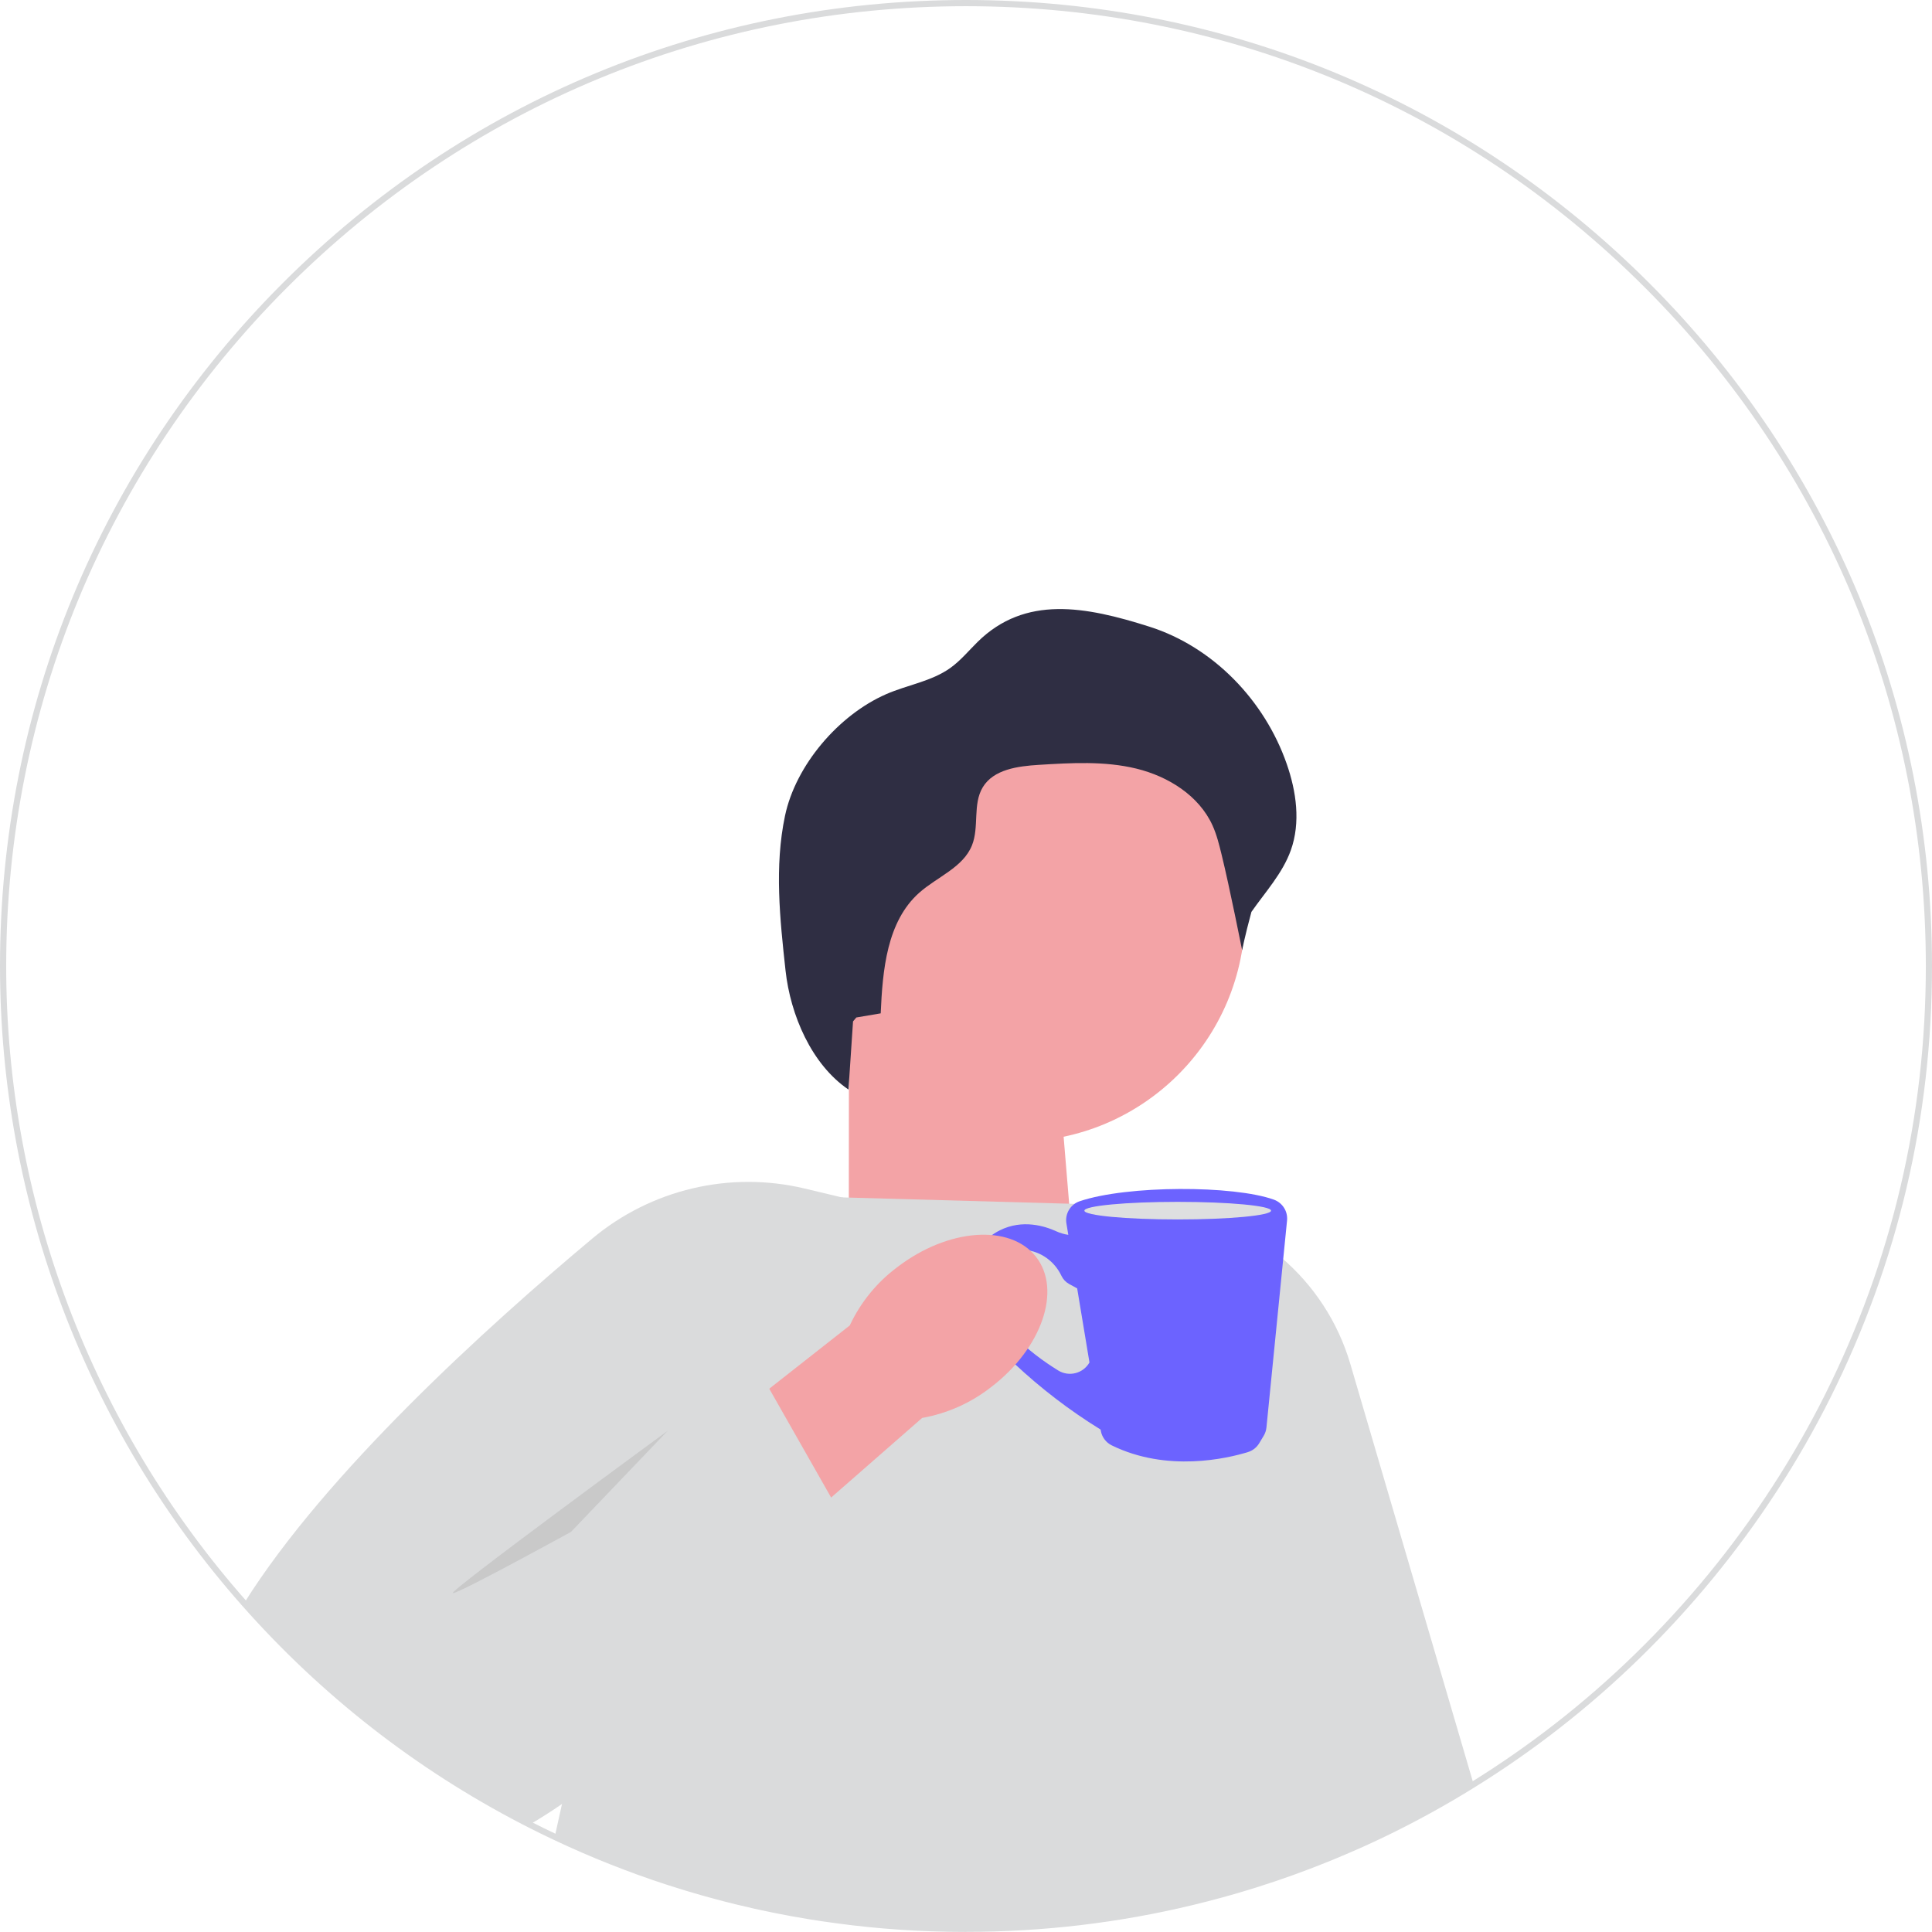
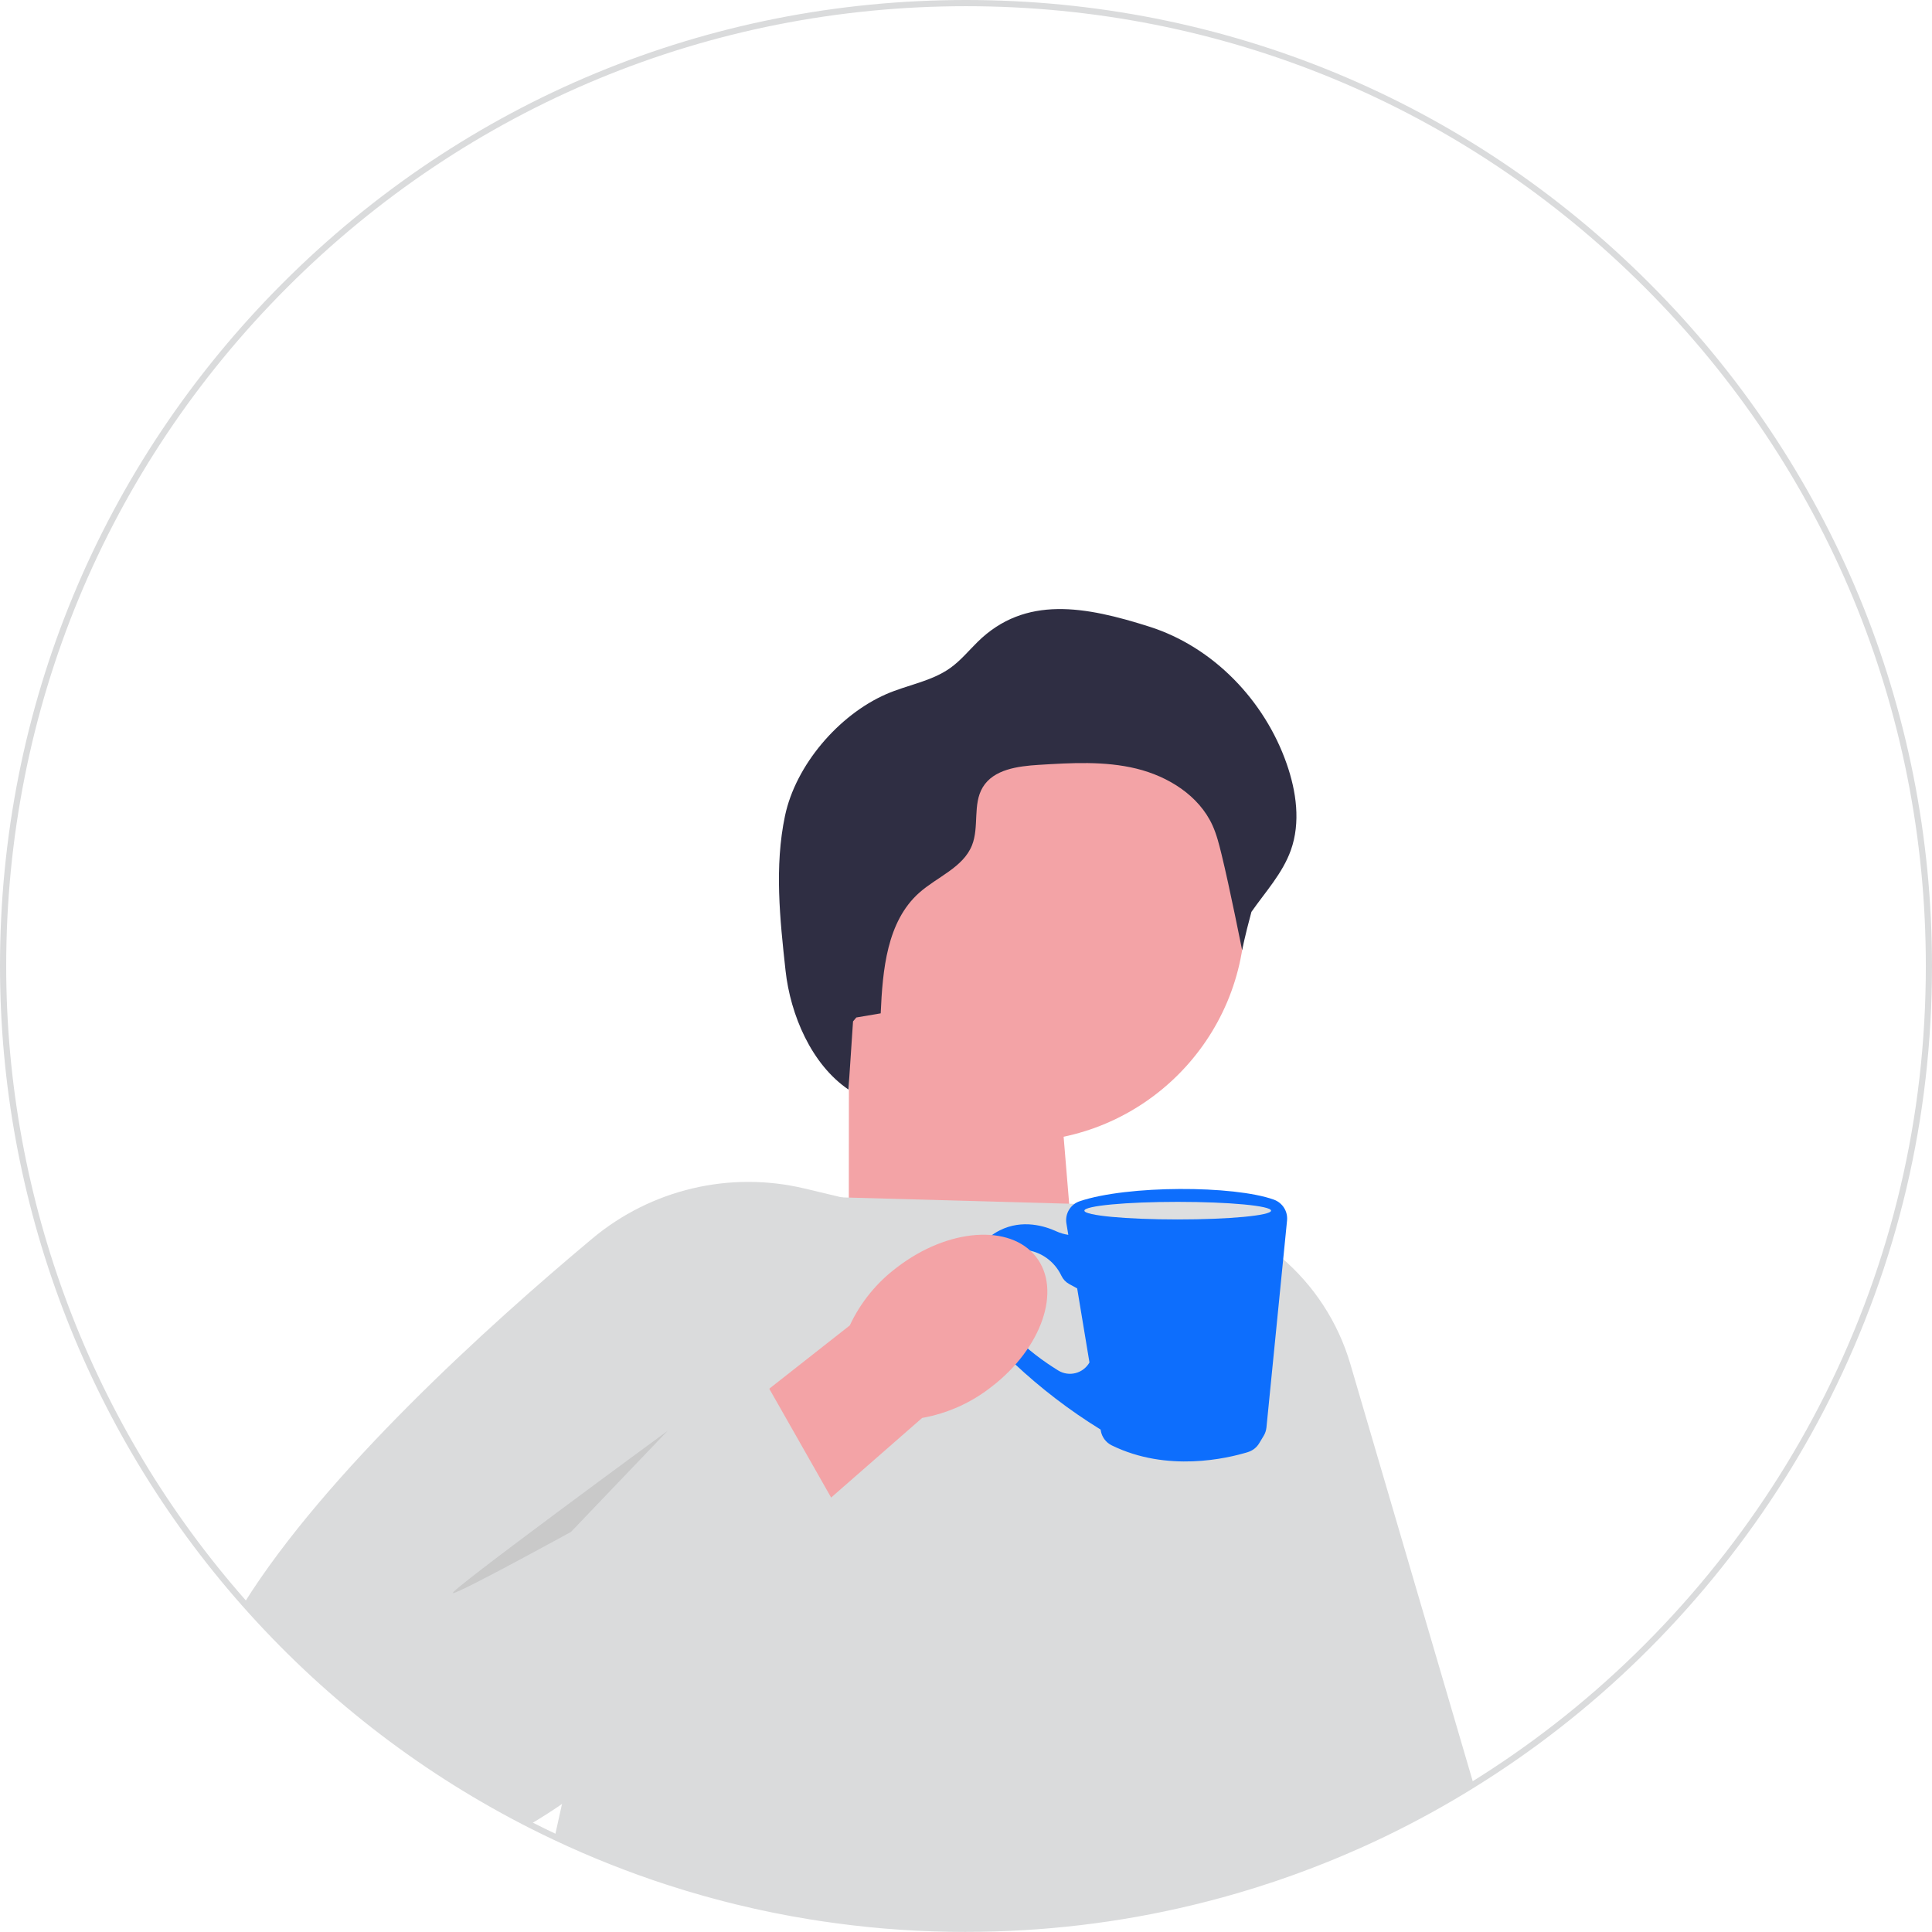
<svg xmlns="http://www.w3.org/2000/svg" width="623.65" height="623.63" viewBox="0 0 623.65 623.63">
  <path d="m311.82,623.63c-7.11,0-14.2-.24-21.06-.7-7.09-.47-14.19-1.19-21.12-2.14-3.05-.41-5.81-.82-8.44-1.25-7.81-1.27-15.76-2.88-23.62-4.8-2.69-.65-5.33-1.33-7.83-2.03-.88-.23-1.78-.48-2.67-.73-3.8-1.07-7.48-2.18-10.92-3.3-.22-.06-.48-.15-.74-.23-3.11-1-6.35-2.11-9.62-3.3-2.76-1-5.56-2.06-8.56-3.24-6.25-2.46-12.51-5.18-18.61-8.07-2.54-1.19-5.19-2.5-8.11-3.98-.52-.26-1.05-.53-1.57-.8l-.6-.31c-34.28-17.8-64.67-41.55-90.31-70.58C27.72,461.19,0,387.9,0,311.81c0-83.29,32.44-161.6,91.33-220.49C150.22,32.43,228.53,0,311.82,0s161.6,32.43,220.5,91.32c58.9,58.89,91.33,137.2,91.33,220.49,0,48.94-11.02,95.79-32.74,139.25-20.72,41.44-51.05,78.43-87.73,106.96-8.62,6.72-17.7,13.04-26.98,18.8-9.41,5.86-19.28,11.29-29.34,16.13-2.24,1.08-4.64,2.2-7.56,3.51l-.28.12c-.36.16-.72.32-1.08.47-2.18.97-4.4,1.92-6.59,2.82l-.99.42c-.62.26-1.2.5-1.78.72-7.43,3-14.92,5.7-22.26,8.01-.58.2-1.17.38-1.77.56l-.52.16c-6.1,1.89-12.52,3.65-19.05,5.22-23.79,5.74-48.41,8.65-73.16,8.65v.02h0l-0.0 0Zm0-621.63c-82.76,0-160.56,32.22-219.08,90.74C34.23,151.25,2,229.05,2,311.81c0,75.61,27.54,148.42,77.55,205.03,25.48,28.84,55.67,52.44,89.73,70.12l.6.31c.51.27,1.03.53,1.55.79,2.91,1.48,5.54,2.78,8.06,3.96,6.06,2.87,12.28,5.57,18.49,8.01,2.98,1.18,5.76,2.23,8.5,3.22,3.25,1.18,6.47,2.28,9.57,3.28.24.08.47.15.7.22,3.45,1.12,7.09,2.22,10.87,3.29.87.25,1.76.5,2.64.73,2.5.69,5.11,1.37,7.78,2.02,7.82,1.91,15.71,3.52,23.48,4.77,2.61.43,5.35.84,8.38,1.25,6.88.94,13.94,1.66,20.98,2.12,6.82.46,13.86.7,20.92.7,24.6,0,49.05-2.89,72.7-8.59,6.49-1.56,12.86-3.31,18.94-5.19l.52-.16c.58-.18,1.15-.35,1.73-.55,7.31-2.3,14.76-4.98,22.15-7.97.58-.23,1.14-.46,1.7-.69l1.23-.51c2.11-.87,4.25-1.79,6.37-2.73.37-.16.71-.31,1.06-.47l.28-.12c2.9-1.31,5.29-2.42,7.51-3.49,10-4.81,19.81-10.2,29.16-16.03,9.22-5.72,18.24-12.01,26.81-18.68,36.44-28.36,66.58-65.11,87.17-106.28,21.58-43.17,32.53-89.72,32.53-138.35,0-82.76-32.23-160.56-90.75-219.07C472.39,34.22,394.58,2,311.82,2Z" fill="#dadbdc" />
  <polygon points="273.97 426.13 349.74 444.28 340.95 338.1 274.03 343.64 273.97 426.13" fill="#f3a3a6" />
  <circle cx="328.17" cy="294.74" r="73.76" fill="#f3a3a6" />
  <path d="m406.02,608.08c-.59.2-1.17.38-1.76.56-.17.05-.34.11-.51.16-6.25,1.94-12.59,3.67-19,5.21-23.39,5.64-47.82,8.62-72.93,8.62-7.06,0-14.06-.23-20.99-.7-7.09-.47-14.11-1.18-21.05-2.13-2.82-.38-5.62-.79-8.41-1.25-7.95-1.29-15.81-2.9-23.55-4.79-2.61-.63-5.21-1.3-7.8-2.02-.89-.23-1.78-.48-2.66-.73-3.65-1.03-7.28-2.12-10.88-3.29-.24-.07-.49-.15-.73-.23-3.22-1.04-6.42-2.14-9.6-3.29-2.86-1.03-5.7-2.11-8.53-3.23-6.29-2.48-12.47-5.16-18.55-8.04l2.34-10.6,8.11-36.72,17.61-79.78,17.8-80.62,46.77,1.3h.02l2.28.07,71.13,1.98,31.12.87,29.77,218.65h0l0-0Z" fill="#dadbdc" />
  <path d="m475.68,575.97c-9.42,5.87-19.19,11.24-29.25,16.08-2.49,1.2-5.01,2.36-7.54,3.5-.45.2-.89.4-1.34.59-2.18.97-4.37,1.91-6.58,2.82h0l-.99.42c-.58.24-1.16.48-1.75.71-7.27,2.94-14.67,5.62-22.2,7.99-.59.2-1.17.38-1.76.56l-65.24-166.93-4.41-11.27-12.3-31.49-4.08-10.43,26.93.42,31.09.49c28.22,3.61,51.62,23.58,59.63,50.87l39.8,135.67h-.01v-0Z" fill="#dadbdc" />
  <path d="m276.43,328.44c2.62-.44,5.24-.89,7.86-1.33.62-14.01,1.97-29.64,12.46-38.95,5.78-5.13,14.14-8.12,17.01-15.3,2.38-5.95.16-13.26,3.48-18.74,3.49-5.77,11.29-6.8,18.03-7.22,10.55-.65,21.29-1.29,31.56,1.21,10.27,2.51,20.18,8.69,24.56,18.31,1.35,2.96,2.13,6.15,2.91,9.31,2.63,10.69,6.66,31.03,6.66,31.03,0,0,.78-4.21,3-12.4,4.53-6.48,10.06-12.46,12.72-19.9,3.2-8.96,1.79-18.97-1.35-27.94-7.13-20.41-23.67-37.66-44.27-44.22-20.61-6.55-40.1-10.26-55.5,4.92-2.89,2.85-5.49,6.03-8.79,8.39-6.1,4.37-13.89,5.47-20.77,8.49-15.31,6.72-29.15,22.88-32.6,39.24-3.45,16.36-1.65,33.31.17,49.94,1.57,14.34,8.38,30.33,20.32,38.43.49-7.34.98-14.67,1.47-22.01l1.06-1.25h.01v-.01Z" fill="#2f2e43" />
  <path d="m317.26,397.4l-.72,1.18-20.14,32.92-29.86,48.84-6.05,9.89-22.06,36.08s-7.16,10.07-19.24,22.98l-.04.04c-4.39,4.68-9.42,9.73-14.99,14.8-.04.05-.08.09-.13.12-6.8,6.2-14.4,12.43-22.62,18.08-3.38,2.33-6.86,4.55-10.42,6.63-.73-.36-1.45-.74-2.17-1.11-34.22-17.77-64.72-41.71-90.02-70.35,26.41-42.18,78.67-89.48,112.34-117.65,19.05-15.95,44.5-21.96,68.66-16.18l11.9,2.84,2.3.55,43.26,10.34h-0Z" fill="#dadbdc" />
-   <path d="m411.22,387.25c-12.97-4.67-47.3-4.69-62.7.51-2.99,1.01-4.8,4.05-4.28,7.16l.61,3.69c-1.34-.2-2.65-.58-3.89-1.15-3.67-1.68-10.9-3.96-18.2-.32-5.1,2.54-8.69,7.33-9.95,12.9-3.01,13.32,4.58,20.69,4.58,20.69l10.11,9.49c8.47,7.94,17.71,15.02,27.58,21.12l.2.12-3.6-21.66c-2.03,3.57-6.62,4.74-10.11,2.58-8.82-5.46-23.23-16.4-21.48-28.82,1.22-8.66,6.03-10.5,10.65-10.11,5.17.44,9.68,3.69,11.89,8.38.53,1.12,1.4,2.04,2.48,2.64l2.6,1.42,7.62,45.91c.34,2.06,1.66,3.84,3.53,4.76,17.92,8.79,37.26,4.23,43.95,2.18,1.53-.47,2.84-1.48,3.66-2.86l1.44-2.39c.5-.82.8-1.75.9-2.7l6.65-66.82c.29-2.95-1.46-5.71-4.25-6.72h.01Z" fill="#6c63ff" />
+   <path d="m411.22,387.25c-12.97-4.67-47.3-4.69-62.7.51-2.99,1.01-4.8,4.05-4.28,7.16l.61,3.69c-1.34-.2-2.65-.58-3.89-1.15-3.67-1.68-10.9-3.96-18.2-.32-5.1,2.54-8.69,7.33-9.95,12.9-3.01,13.32,4.58,20.69,4.58,20.69l10.11,9.49c8.47,7.94,17.71,15.02,27.58,21.12l.2.12-3.6-21.66c-2.03,3.57-6.62,4.74-10.11,2.58-8.82-5.46-23.23-16.4-21.48-28.82,1.22-8.66,6.03-10.5,10.65-10.11,5.17.44,9.68,3.69,11.89,8.38.53,1.12,1.4,2.04,2.48,2.64l2.6,1.42,7.62,45.91c.34,2.06,1.66,3.84,3.53,4.76,17.92,8.79,37.26,4.23,43.95,2.18,1.53-.47,2.84-1.48,3.66-2.86l1.44-2.39c.5-.82.8-1.75.9-2.7l6.65-66.82c.29-2.95-1.46-5.71-4.25-6.72h.01Z" fill="#0d6efd" />
  <ellipse cx="380.17" cy="390.8" rx="30.13" ry="2.84" fill="#dedfe0" />
-   <path id="uuid-add59a10-2c6d-45b5-a06d-26741c0f8cf5-495" d="m319.98,447.72c16.35-12.51,22.82-31.32,14.45-42.01-8.36-10.69-28.39-9.22-44.75,3.3-6.6,4.91-11.88,11.37-15.37,18.84l-68.56,53.89,27.22,32.56,64.7-56.59c8.19-1.47,15.84-4.9,22.3-9.99h.01Z" fill="#f3a3a6" />
+   <path id="uuid-add59a10-2c6d-45b5-a06d-26741c0f8cf5-205" d="m319.98,447.72c16.35-12.51,22.82-31.32,14.45-42.01-8.36-10.69-28.39-9.22-44.75,3.3-6.6,4.91-11.88,11.37-15.37,18.84l-68.56,53.89,27.22,32.56,64.7-56.59c8.19-1.47,15.84-4.9,22.3-9.99h.01Z" fill="#f3a3a6" />
  <polygon points="274.62 494.54 247.5 446.84 148.81 493.28 204.03 564.26 274.62 494.54" fill="#dadbdc" />
  <path d="m215.47,461.91s-71.94,52.67-69.28,52.38c2.66-.29,38.13-19.8,38.13-19.8l31.15-32.58h0v0Z" fill="#272223" isolation="isolate" opacity=".1" />
</svg>
